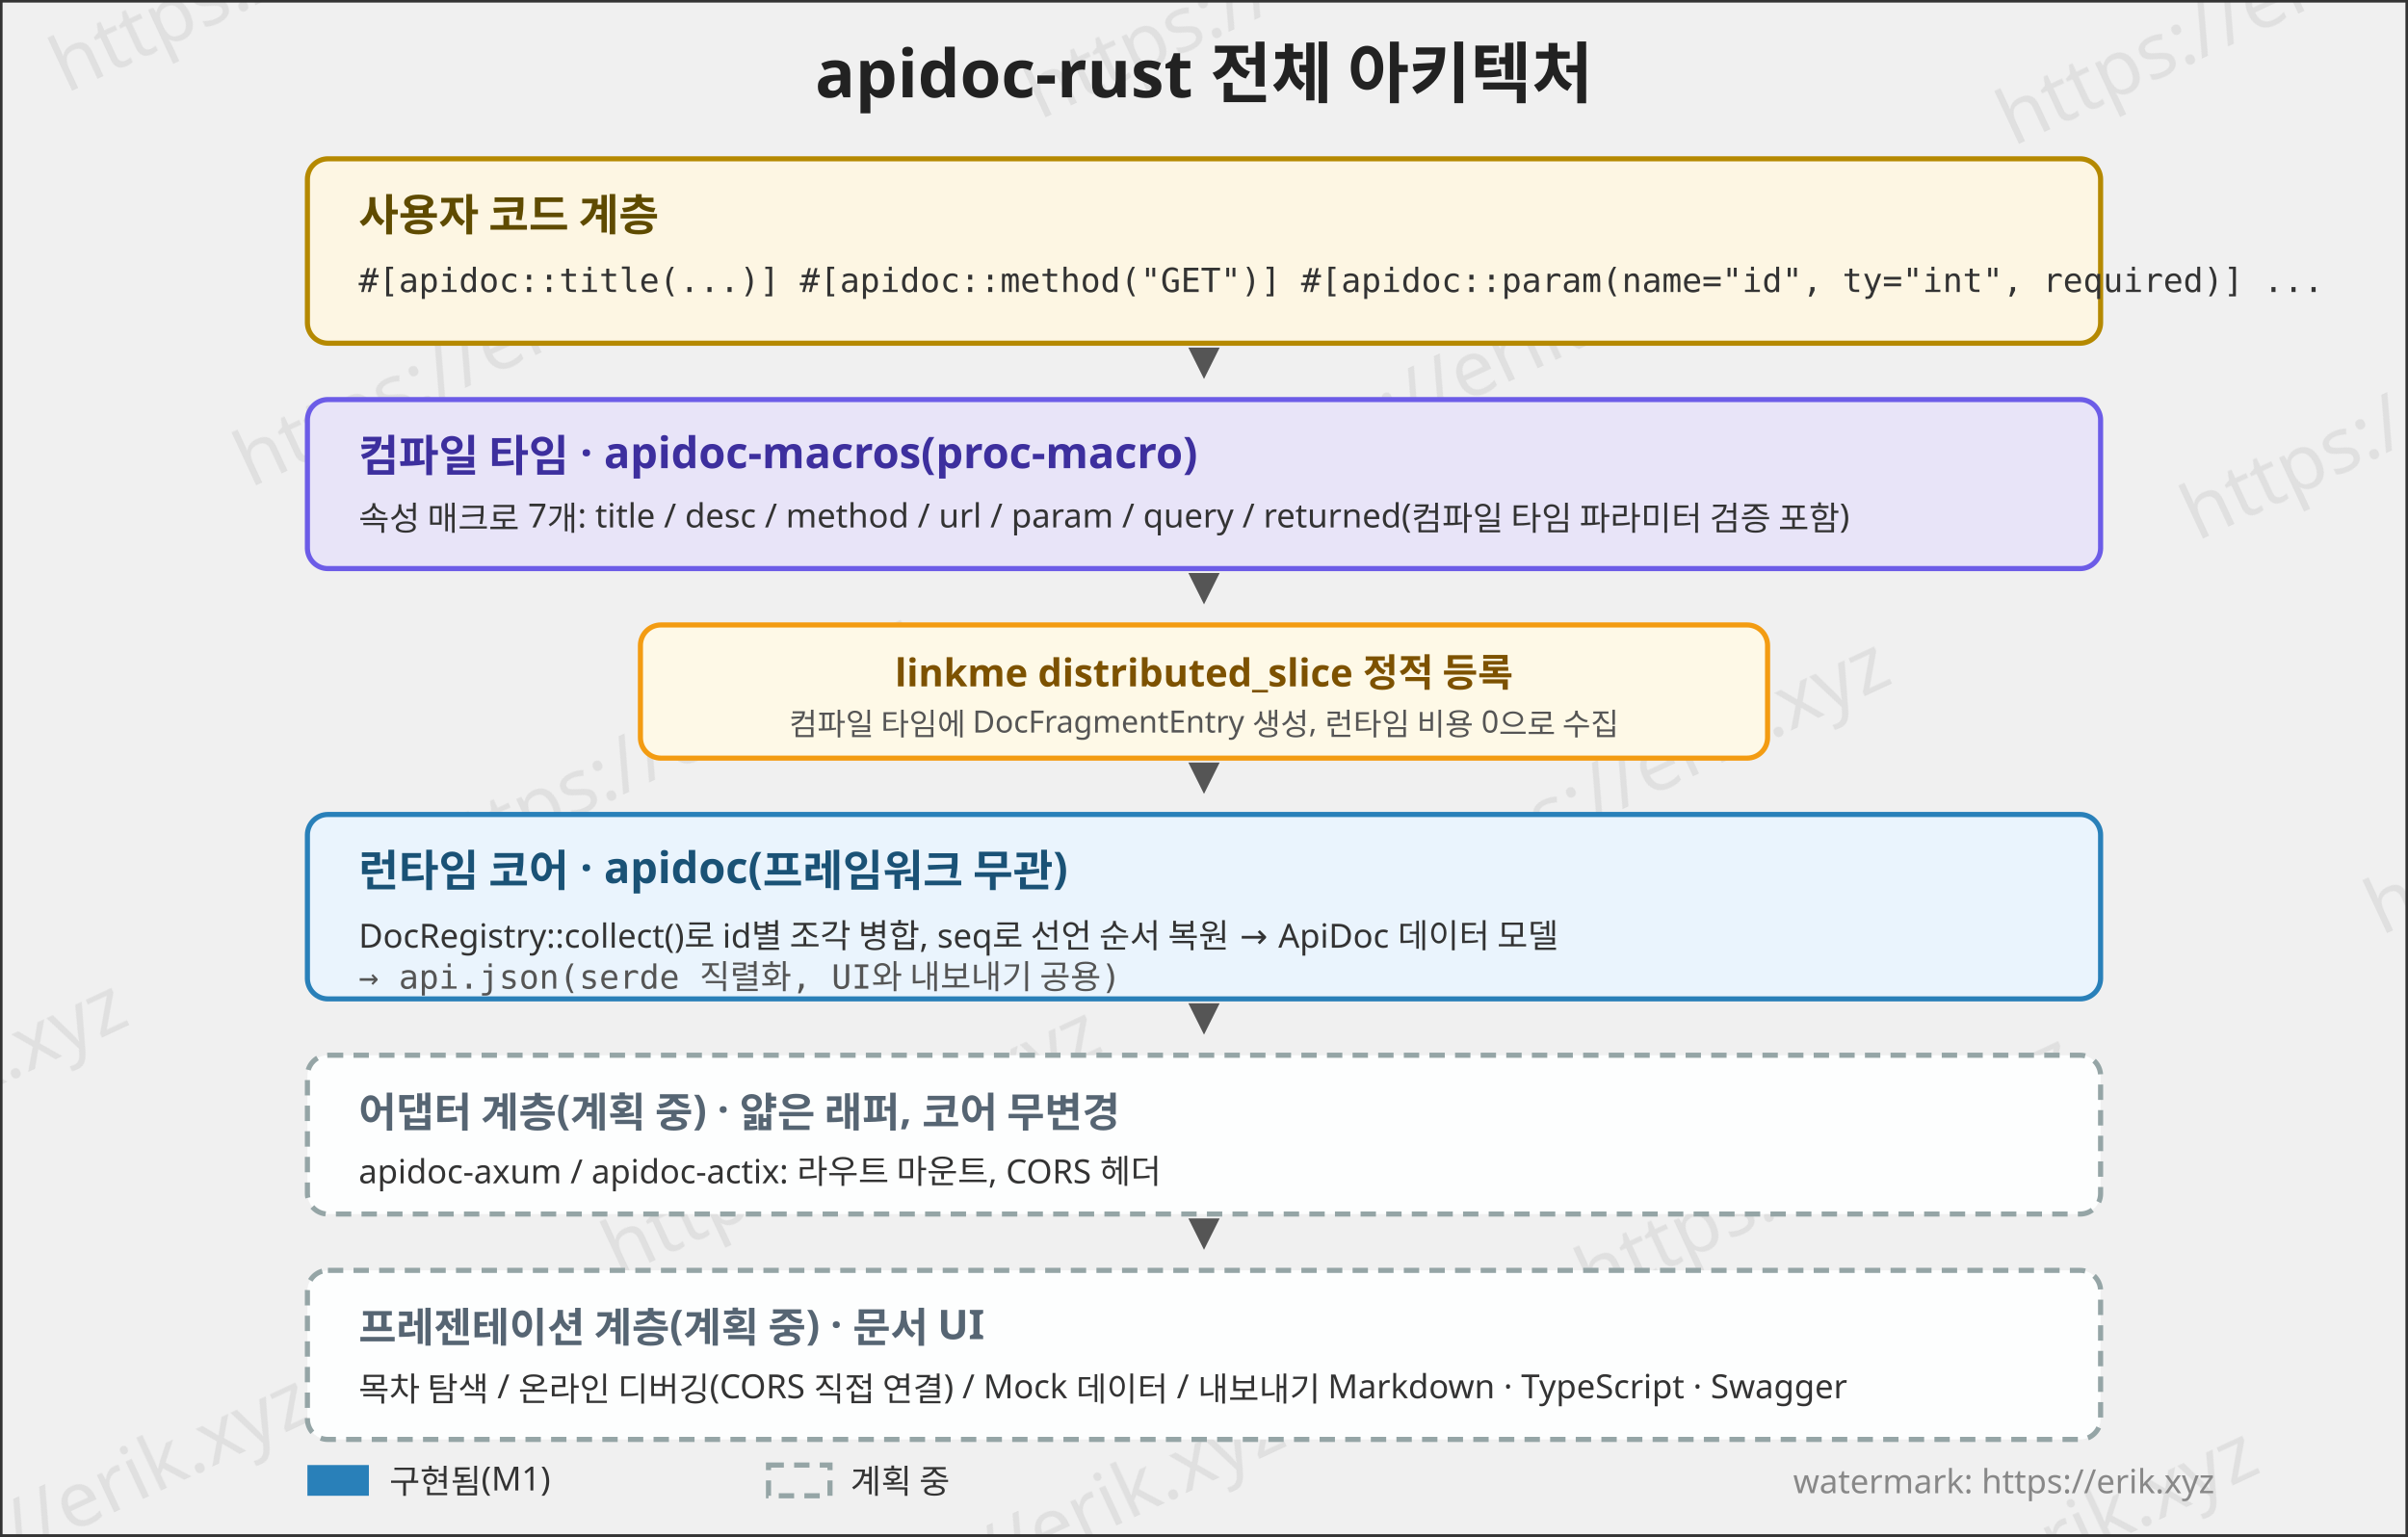
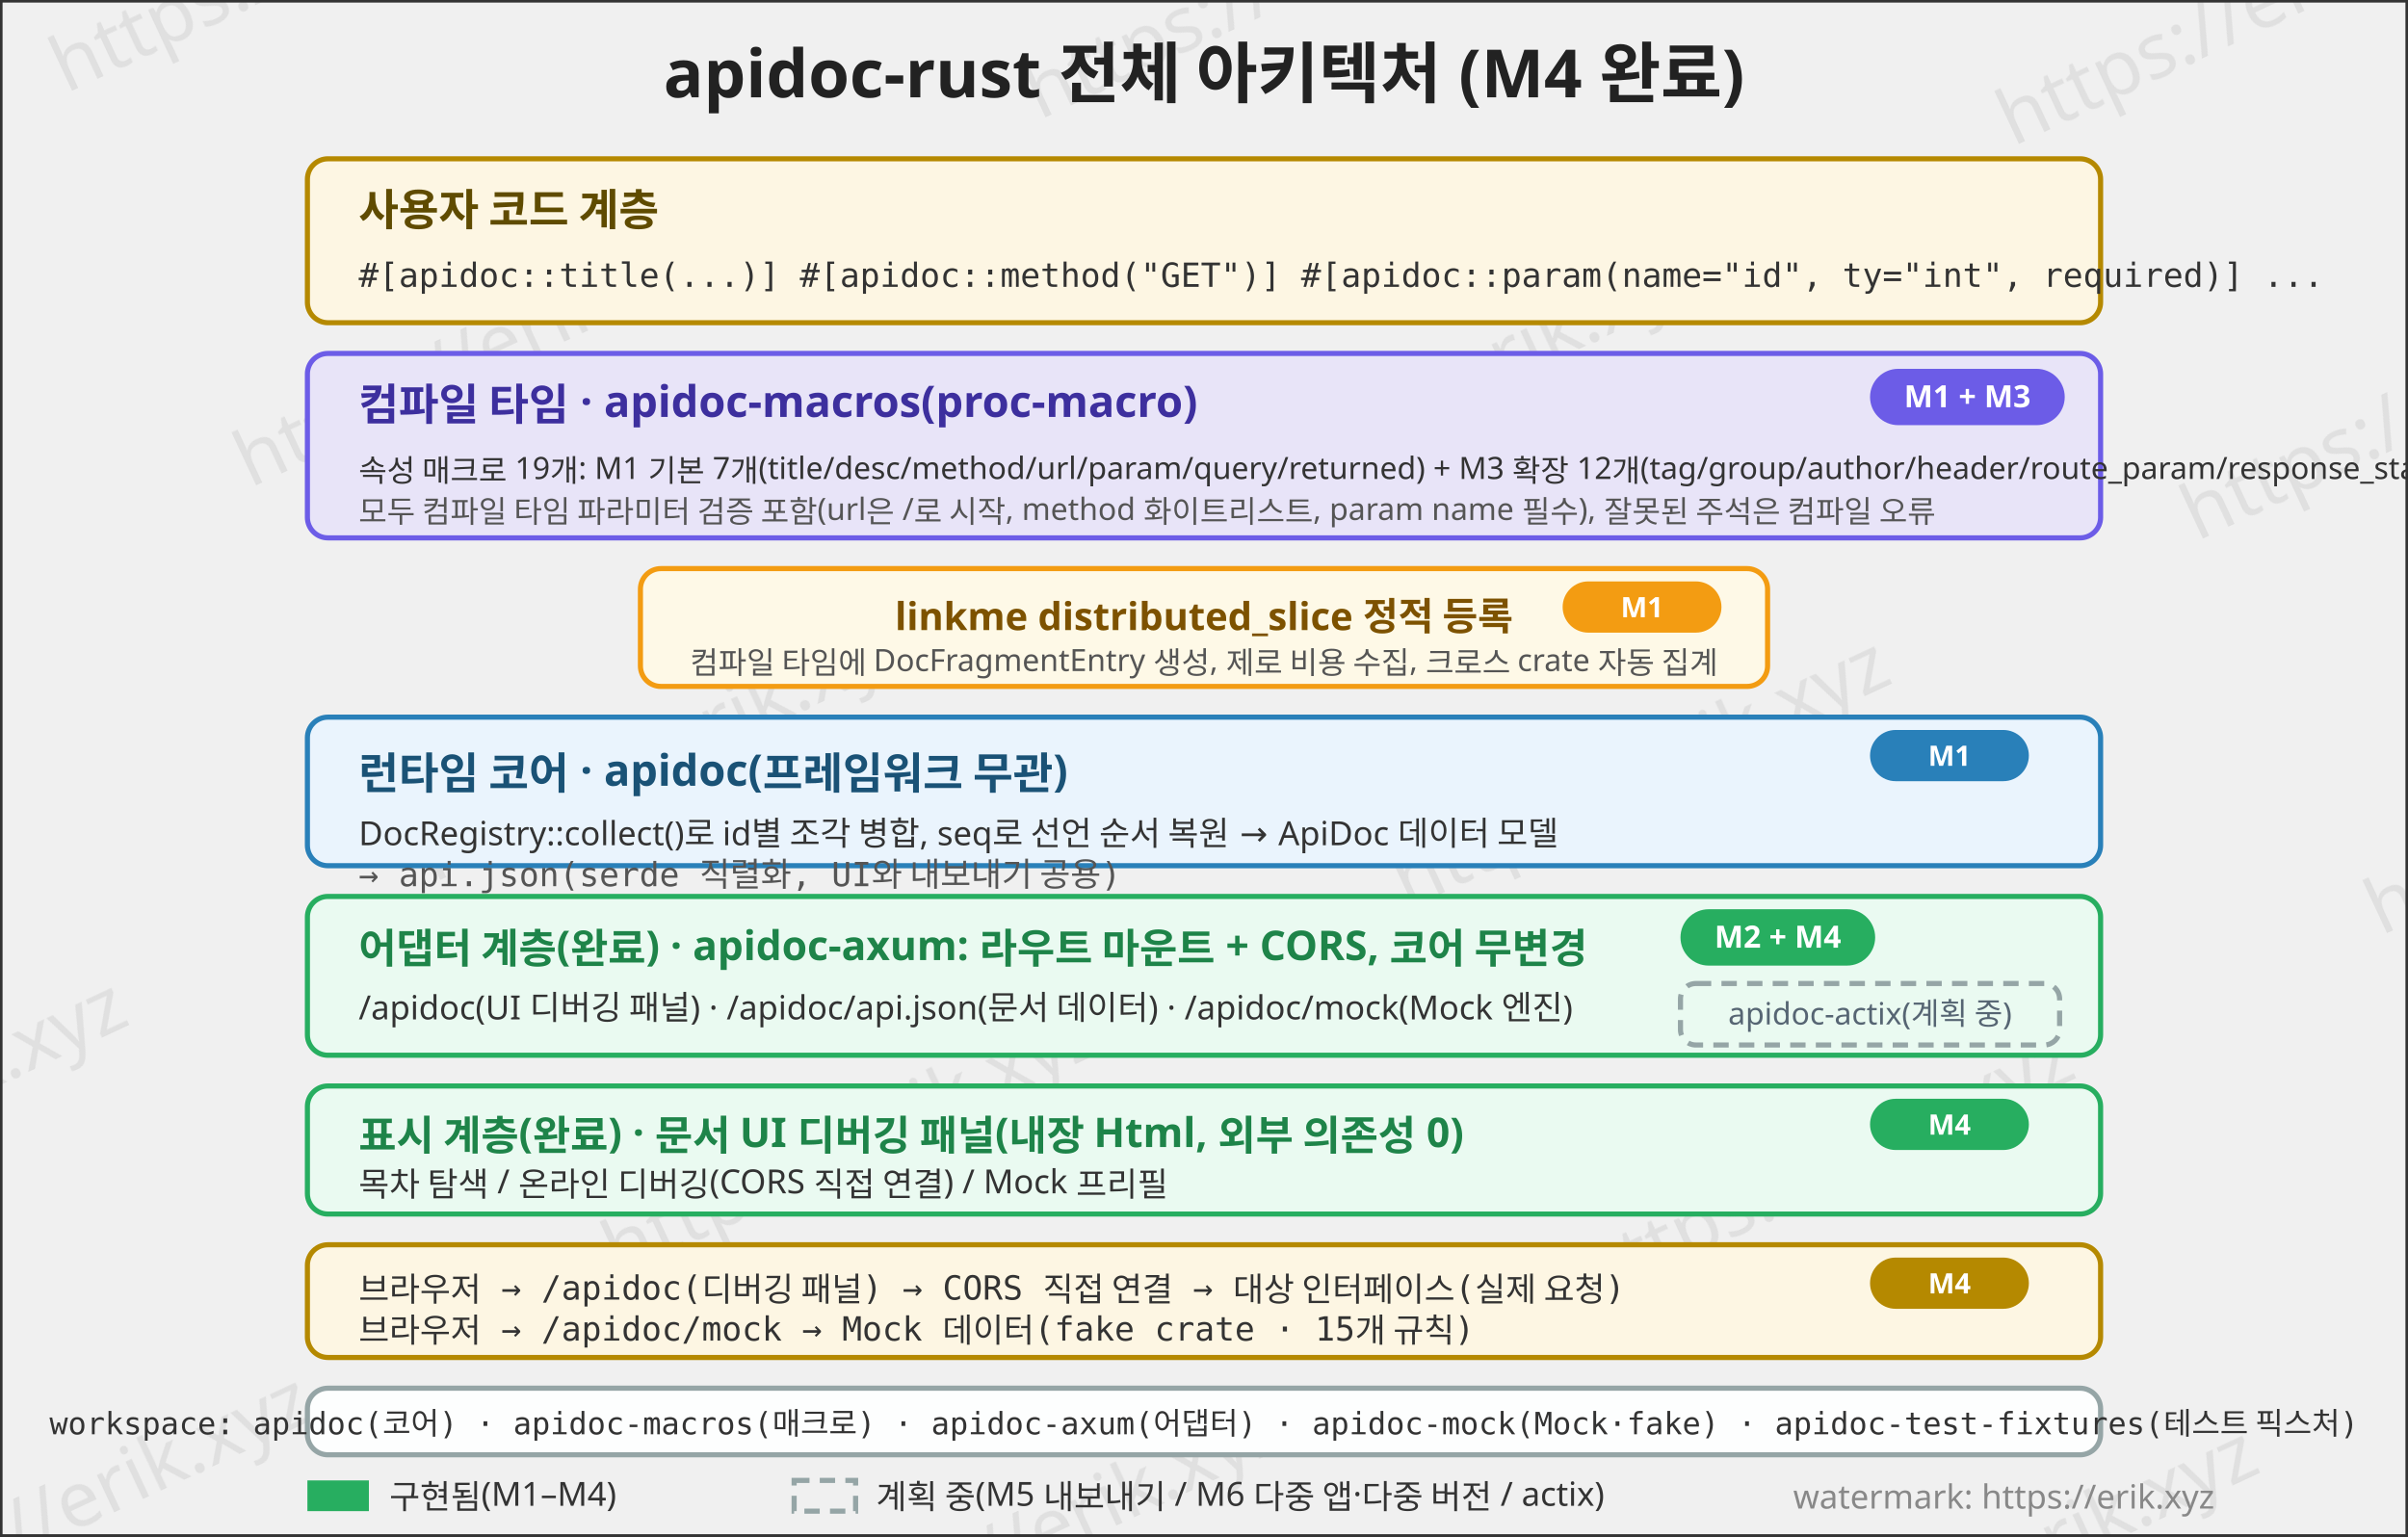
<svg xmlns="http://www.w3.org/2000/svg" viewBox="0 0 940 600" font-family="sans-serif">
  <defs>
    <pattern id="wm" width="340" height="170" patternUnits="userSpaceOnUse" patternTransform="rotate(-25)">
      <text x="8" y="44" font-size="30" fill="#888888" opacity="0.15">https://erik.xyz</text>
    </pattern>
  </defs>
  <rect width="940" height="600" fill="url(#wm)" />
  <rect x="0" y="0" width="940" height="600" fill="none" stroke="#333" stroke-width="2" />
-   <text x="470" y="38" text-anchor="middle" font-size="26" font-weight="bold" fill="#222">apidoc-rust 전체 아키텍처</text>
-   <rect x="120" y="62" width="700" height="72" rx="8" fill="#fdf6e3" stroke="#b58900" stroke-width="2" />
-   <text x="140" y="90" font-size="17" font-weight="bold" fill="#5f4b00">사용자 코드 계층</text>
-   <text x="140" y="114" font-size="13" fill="#333" font-family="monospace">#[apidoc::title(...)]  #[apidoc::method("GET")]  #[apidoc::param(name="id", ty="int", required)] ...</text>
-   <text x="470" y="146" text-anchor="middle" font-size="16" fill="#555">▼</text>
-   <rect x="120" y="156" width="700" height="66" rx="8" fill="#e8e4f8" stroke="#6c5ce7" stroke-width="2" />
-   <text x="140" y="184" font-size="17" font-weight="bold" fill="#3d2f9e">컴파일 타임 · apidoc-macros(proc-macro)</text>
-   <text x="140" y="207" font-size="13" fill="#333">속성 매크로 7개: title / desc / method / url / param / query / returned(컴파일 타임 파라미터 검증 포함)</text>
-   <text x="470" y="234" text-anchor="middle" font-size="16" fill="#555">▼</text>
-   <rect x="250" y="244" width="440" height="52" rx="8" fill="#fef9e7" stroke="#f39c12" stroke-width="2" />
-   <text x="470" y="268" text-anchor="middle" font-size="15" font-weight="bold" fill="#7d5200">linkme distributed_slice 정적 등록</text>
-   <text x="470" y="287" text-anchor="middle" font-size="12" fill="#555">컴파일 타임에 DocFragmentEntry 생성, 런타임 비용 0으로 수집</text>
-   <text x="470" y="308" text-anchor="middle" font-size="16" fill="#555">▼</text>
-   <rect x="120" y="318" width="700" height="72" rx="8" fill="#eaf4fd" stroke="#2980b9" stroke-width="2" />
-   <text x="140" y="346" font-size="17" font-weight="bold" fill="#1a5276">런타임 코어 · apidoc(프레임워크 무관)</text>
-   <text x="140" y="370" font-size="13" fill="#333">DocRegistry::collect()로 id별 조각 병합, seq로 선언 순서 복원 → ApiDoc 데이터 모델</text>
-   <text x="140" y="386" font-size="13" fill="#555" font-family="monospace">→ api.json(serde 직렬화, UI와 내보내기 공용)</text>
-   <text x="470" y="402" text-anchor="middle" font-size="16" fill="#555">▼</text>
-   <rect x="120" y="412" width="700" height="62" rx="8" fill="#fdfefe" stroke="#95a5a6" stroke-width="2" stroke-dasharray="6 4" />
-   <text x="140" y="440" font-size="16" font-weight="bold" fill="#566573">어댑터 계층(계획 중) · 얇은 래퍼, 코어 무변경</text>
-   <text x="140" y="462" font-size="13" fill="#333">apidoc-axum / apidoc-actix: 라우트 마운트, CORS 헤더</text>
-   <text x="470" y="486" text-anchor="middle" font-size="16" fill="#555">▼</text>
-   <rect x="120" y="496" width="700" height="66" rx="8" fill="#fdfefe" stroke="#95a5a6" stroke-width="2" stroke-dasharray="6 4" />
-   <text x="140" y="524" font-size="16" font-weight="bold" fill="#566573">프레젠테이션 계층(계획 중) · 문서 UI</text>
-   <text x="140" y="547" font-size="13" fill="#333">목차 탐색 / 온라인 디버깅(CORS 직접 연결) / Mock 데이터 / 내보내기 Markdown · TypeScript · Swagger</text>
-   <rect x="120" y="572" width="24" height="12" fill="#2980b9" />
-   <text x="152" y="583" font-size="13" fill="#333">구현됨(M1)</text>
-   <rect x="300" y="572" width="24" height="12" fill="none" stroke="#95a5a6" stroke-width="2" stroke-dasharray="6 4" />
-   <text x="332" y="583" font-size="13" fill="#333">계획 중</text>
-   <text x="700" y="583" font-size="13" fill="#888">watermark: https://erik.xyz</text>
+   <text x="470" y="38" text-anchor="middle" font-size="26" font-weight="bold" fill="#222">apidoc-rust 전체 아키텍처 (M4 완료)</text>
+   <rect x="120" y="62" width="700" height="64" rx="8" fill="#fdf6e3" stroke="#b58900" stroke-width="2" />
+   <text x="140" y="88" font-size="17" font-weight="bold" fill="#5f4b00">사용자 코드 계층</text>
+   <text x="140" y="112" font-size="13" fill="#333" font-family="monospace">#[apidoc::title(...)]  #[apidoc::method("GET")]  #[apidoc::param(name="id", ty="int", required)] ...</text>
+   <rect x="120" y="138" width="700" height="72" rx="8" fill="#e8e4f8" stroke="#6c5ce7" stroke-width="2" />
+   <rect x="730" y="144" width="76" height="22" rx="11" fill="#6c5ce7" />
+   <text x="768" y="159" text-anchor="middle" font-size="12" fill="#fff" font-weight="bold">M1 + M3</text>
+   <text x="140" y="164" font-size="17" font-weight="bold" fill="#3d2f9e">컴파일 타임 · apidoc-macros(proc-macro)</text>
+   <text x="140" y="188" font-size="12" fill="#333">속성 매크로 19개: M1 기본 7개(title/desc/method/url/param/query/returned) + M3 확장 12개(tag/group/author/header/route_param/response_status/success/error/not_debug/md/sort/ref)</text>
+   <text x="140" y="204" font-size="12" fill="#555">모두 컴파일 타임 파라미터 검증 포함(url은 /로 시작, method 화이트리스트, param name 필수), 잘못된 주석은 컴파일 오류</text>
+   <rect x="250" y="222" width="440" height="46" rx="8" fill="#fef9e7" stroke="#f39c12" stroke-width="2" />
+   <rect x="610" y="227" width="62" height="20" rx="10" fill="#f39c12" />
+   <text x="641" y="241" text-anchor="middle" font-size="11" fill="#fff" font-weight="bold">M1</text>
+   <text x="470" y="246" text-anchor="middle" font-size="15" font-weight="bold" fill="#7d5200">linkme distributed_slice 정적 등록</text>
+   <text x="470" y="263" text-anchor="middle" font-size="12" fill="#555">컴파일 타임에 DocFragmentEntry 생성, 제로 비용 수집, 크로스 crate 자동 집계</text>
+   <rect x="120" y="280" width="700" height="58" rx="8" fill="#eaf4fd" stroke="#2980b9" stroke-width="2" />
+   <rect x="730" y="285" width="62" height="20" rx="10" fill="#2980b9" />
+   <text x="761" y="299" text-anchor="middle" font-size="11" fill="#fff" font-weight="bold">M1</text>
+   <text x="140" y="308" font-size="17" font-weight="bold" fill="#1a5276">런타임 코어 · apidoc(프레임워크 무관)</text>
+   <text x="140" y="330" font-size="13" fill="#333">DocRegistry::collect()로 id별 조각 병합, seq로 선언 순서 복원 → ApiDoc 데이터 모델</text>
+   <text x="140" y="346" font-size="13" fill="#555" font-family="monospace">→ api.json(serde 직렬화, UI와 내보내기 공용)</text>
+   <rect x="120" y="350" width="700" height="62" rx="8" fill="#eafaf1" stroke="#27ae60" stroke-width="2" />
+   <rect x="656" y="355" width="76" height="22" rx="11" fill="#27ae60" />
+   <text x="694" y="370" text-anchor="middle" font-size="12" fill="#fff" font-weight="bold">M2 + M4</text>
+   <text x="140" y="376" font-size="16" font-weight="bold" fill="#1e8449">어댑터 계층(완료) · apidoc-axum: 라우트 마운트 + CORS, 코어 무변경</text>
+   <text x="140" y="398" font-size="13" fill="#333">/apidoc(UI 디버깅 패널) · /apidoc/api.json(문서 데이터) · /apidoc/mock(Mock 엔진)</text>
+   <rect x="656" y="384" width="148" height="24" rx="6" fill="none" stroke="#95a5a6" stroke-width="2" stroke-dasharray="6 4" />
+   <text x="730" y="400" text-anchor="middle" font-size="12" fill="#566573">apidoc-actix(계획 중)</text>
+   <rect x="120" y="424" width="700" height="50" rx="8" fill="#eafaf1" stroke="#27ae60" stroke-width="2" />
+   <rect x="730" y="429" width="62" height="20" rx="10" fill="#27ae60" />
+   <text x="761" y="443" text-anchor="middle" font-size="11" fill="#fff" font-weight="bold">M4</text>
+   <text x="140" y="449" font-size="16" font-weight="bold" fill="#1e8449">표시 계층(완료) · 문서 UI 디버깅 패널(내장 Html, 외부 의존성 0)</text>
+   <text x="140" y="467" font-size="13" fill="#333">목차 탐색 / 온라인 디버깅(CORS 직접 연결) / Mock 프리필</text>
+   <rect x="120" y="486" width="700" height="44" rx="8" fill="#fdf6e3" stroke="#b58900" stroke-width="2" />
+   <rect x="730" y="491" width="62" height="20" rx="10" fill="#b58900" />
+   <text x="761" y="505" text-anchor="middle" font-size="11" fill="#fff" font-weight="bold">M4</text>
+   <text x="140" y="508" font-size="13" fill="#333" font-family="monospace">브라우저 → /apidoc(디버깅 패널) → CORS 직접 연결 → 대상 인터페이스(실제 요청)</text>
+   <text x="140" y="524" font-size="13" fill="#333" font-family="monospace">브라우저 → /apidoc/mock → Mock 데이터(fake crate · 15개 규칙)</text>
+   <rect x="120" y="542" width="700" height="26" rx="8" fill="#fdfefe" stroke="#95a5a6" stroke-width="2" />
+   <text x="470" y="560" text-anchor="middle" font-size="12" fill="#333" font-family="monospace">workspace: apidoc(코어) · apidoc-macros(매크로) · apidoc-axum(어댑터) · apidoc-mock(Mock·fake) · apidoc-test-fixtures(테스트 픽스처)</text>
+   <rect x="120" y="578" width="24" height="12" fill="#27ae60" />
+   <text x="152" y="589" font-size="13" fill="#333">구현됨(M1–M4)</text>
+   <rect x="310" y="578" width="24" height="12" fill="none" stroke="#95a5a6" stroke-width="2" stroke-dasharray="6 4" />
+   <text x="342" y="589" font-size="13" fill="#333">계획 중(M5 내보내기 / M6 다중 앱·다중 버전 / actix)</text>
+   <text x="700" y="589" font-size="13" fill="#888">watermark: https://erik.xyz</text>
</svg>
